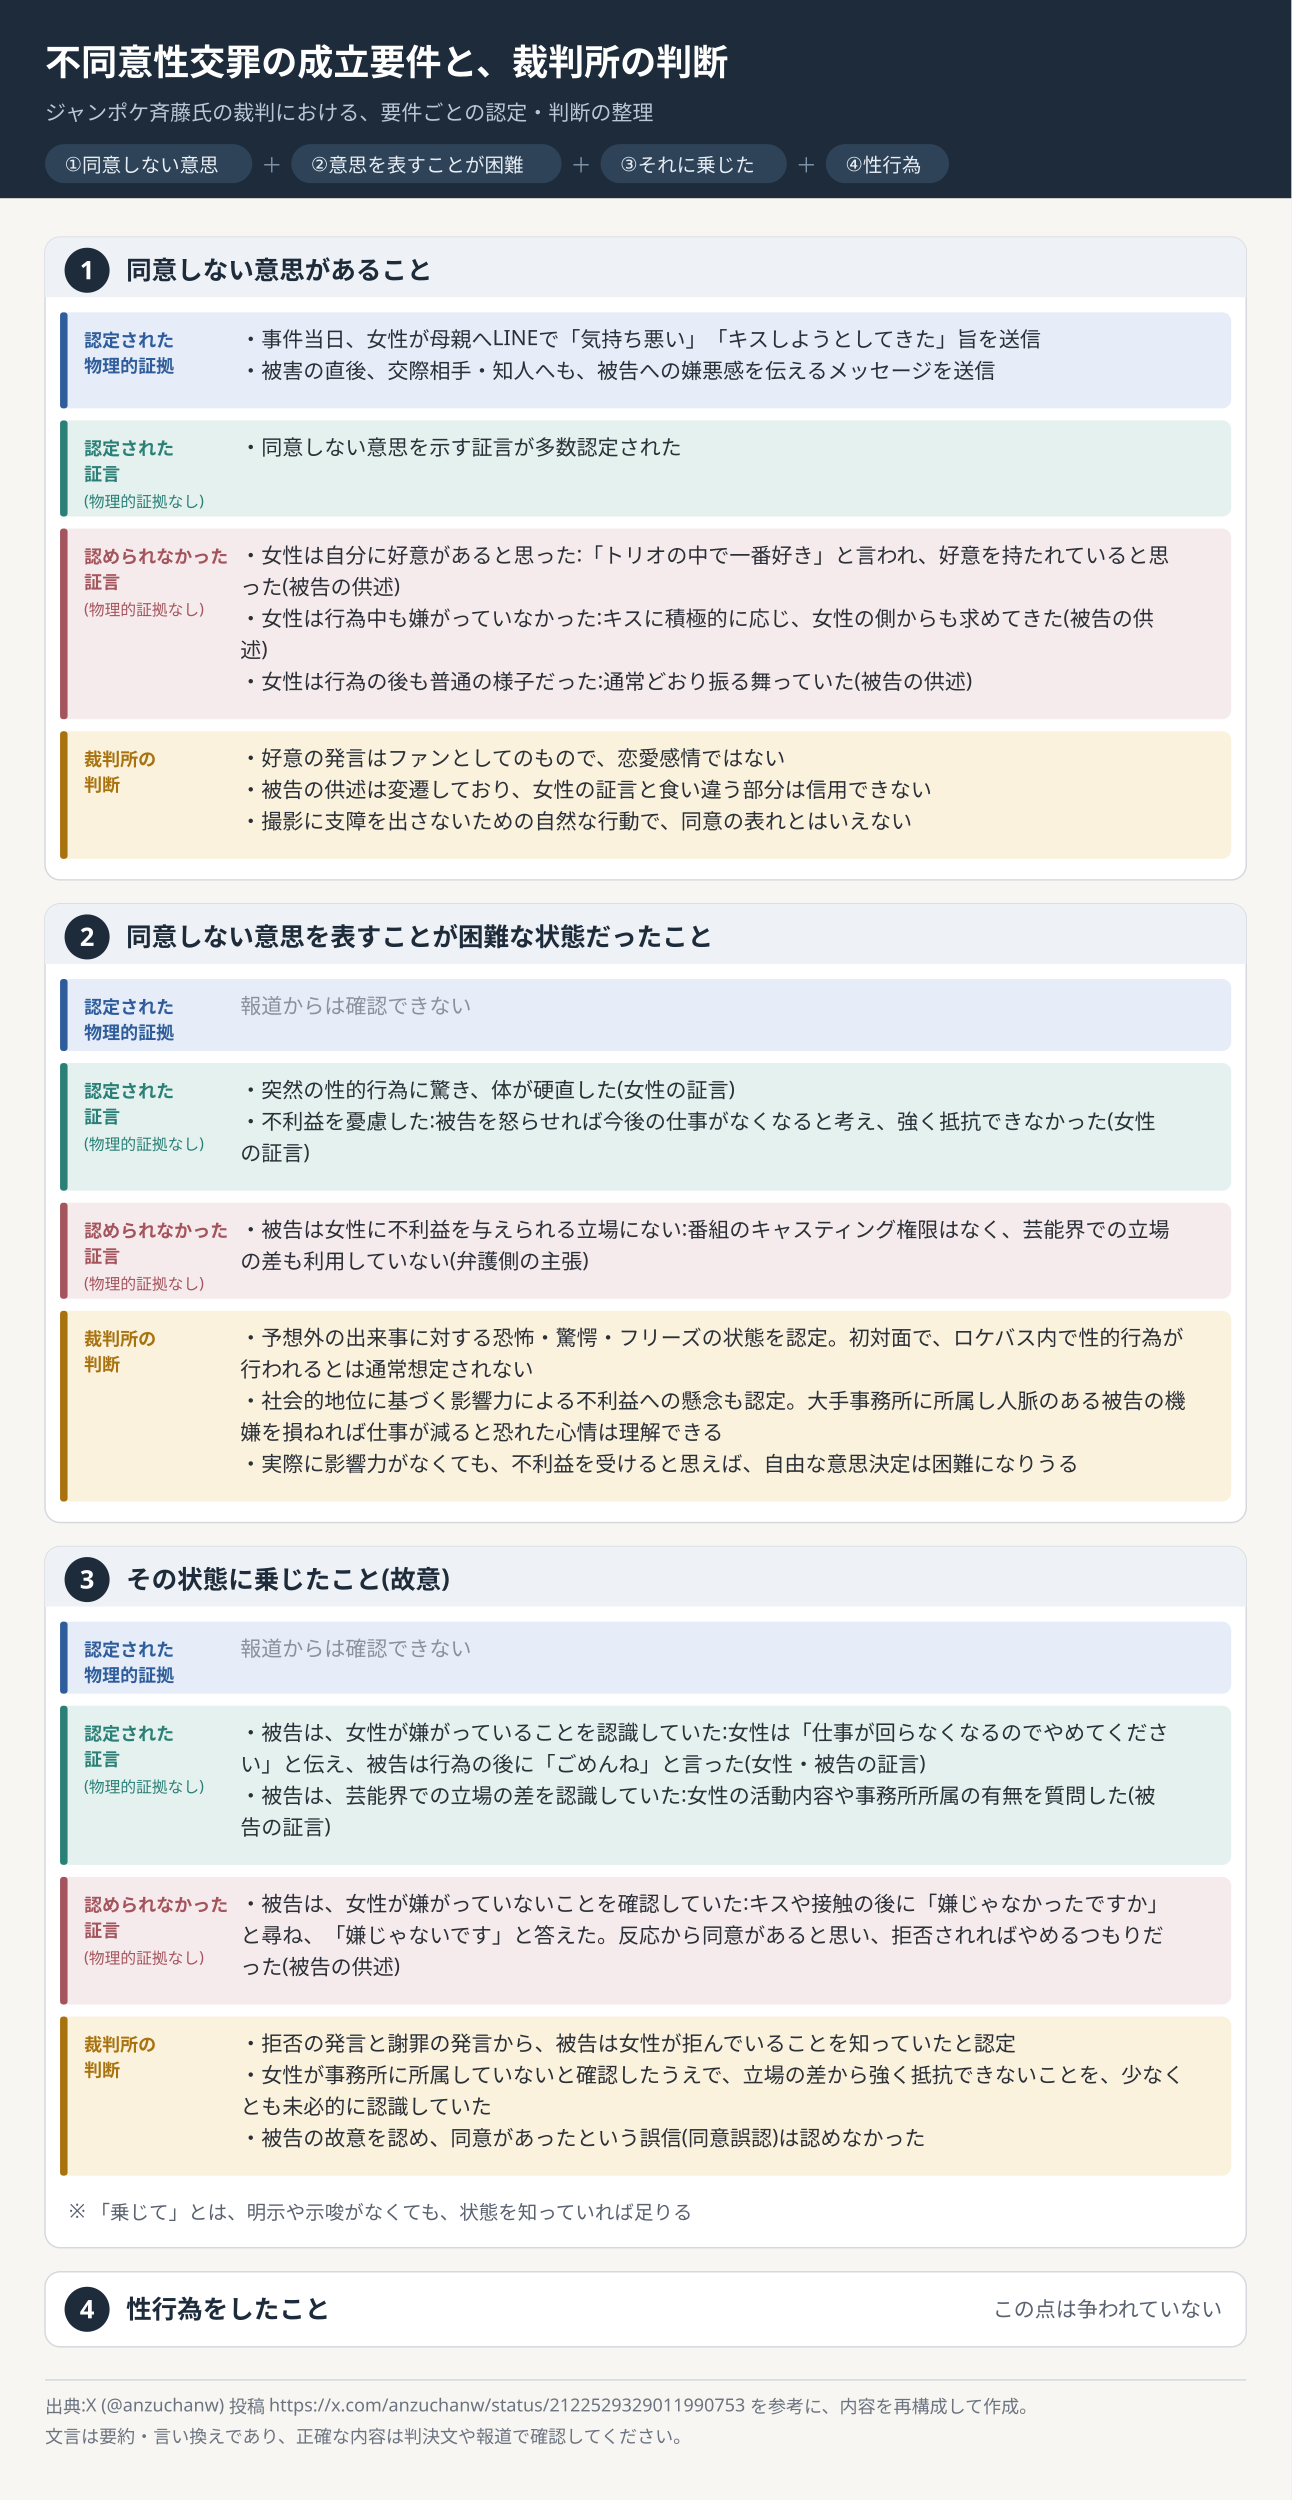
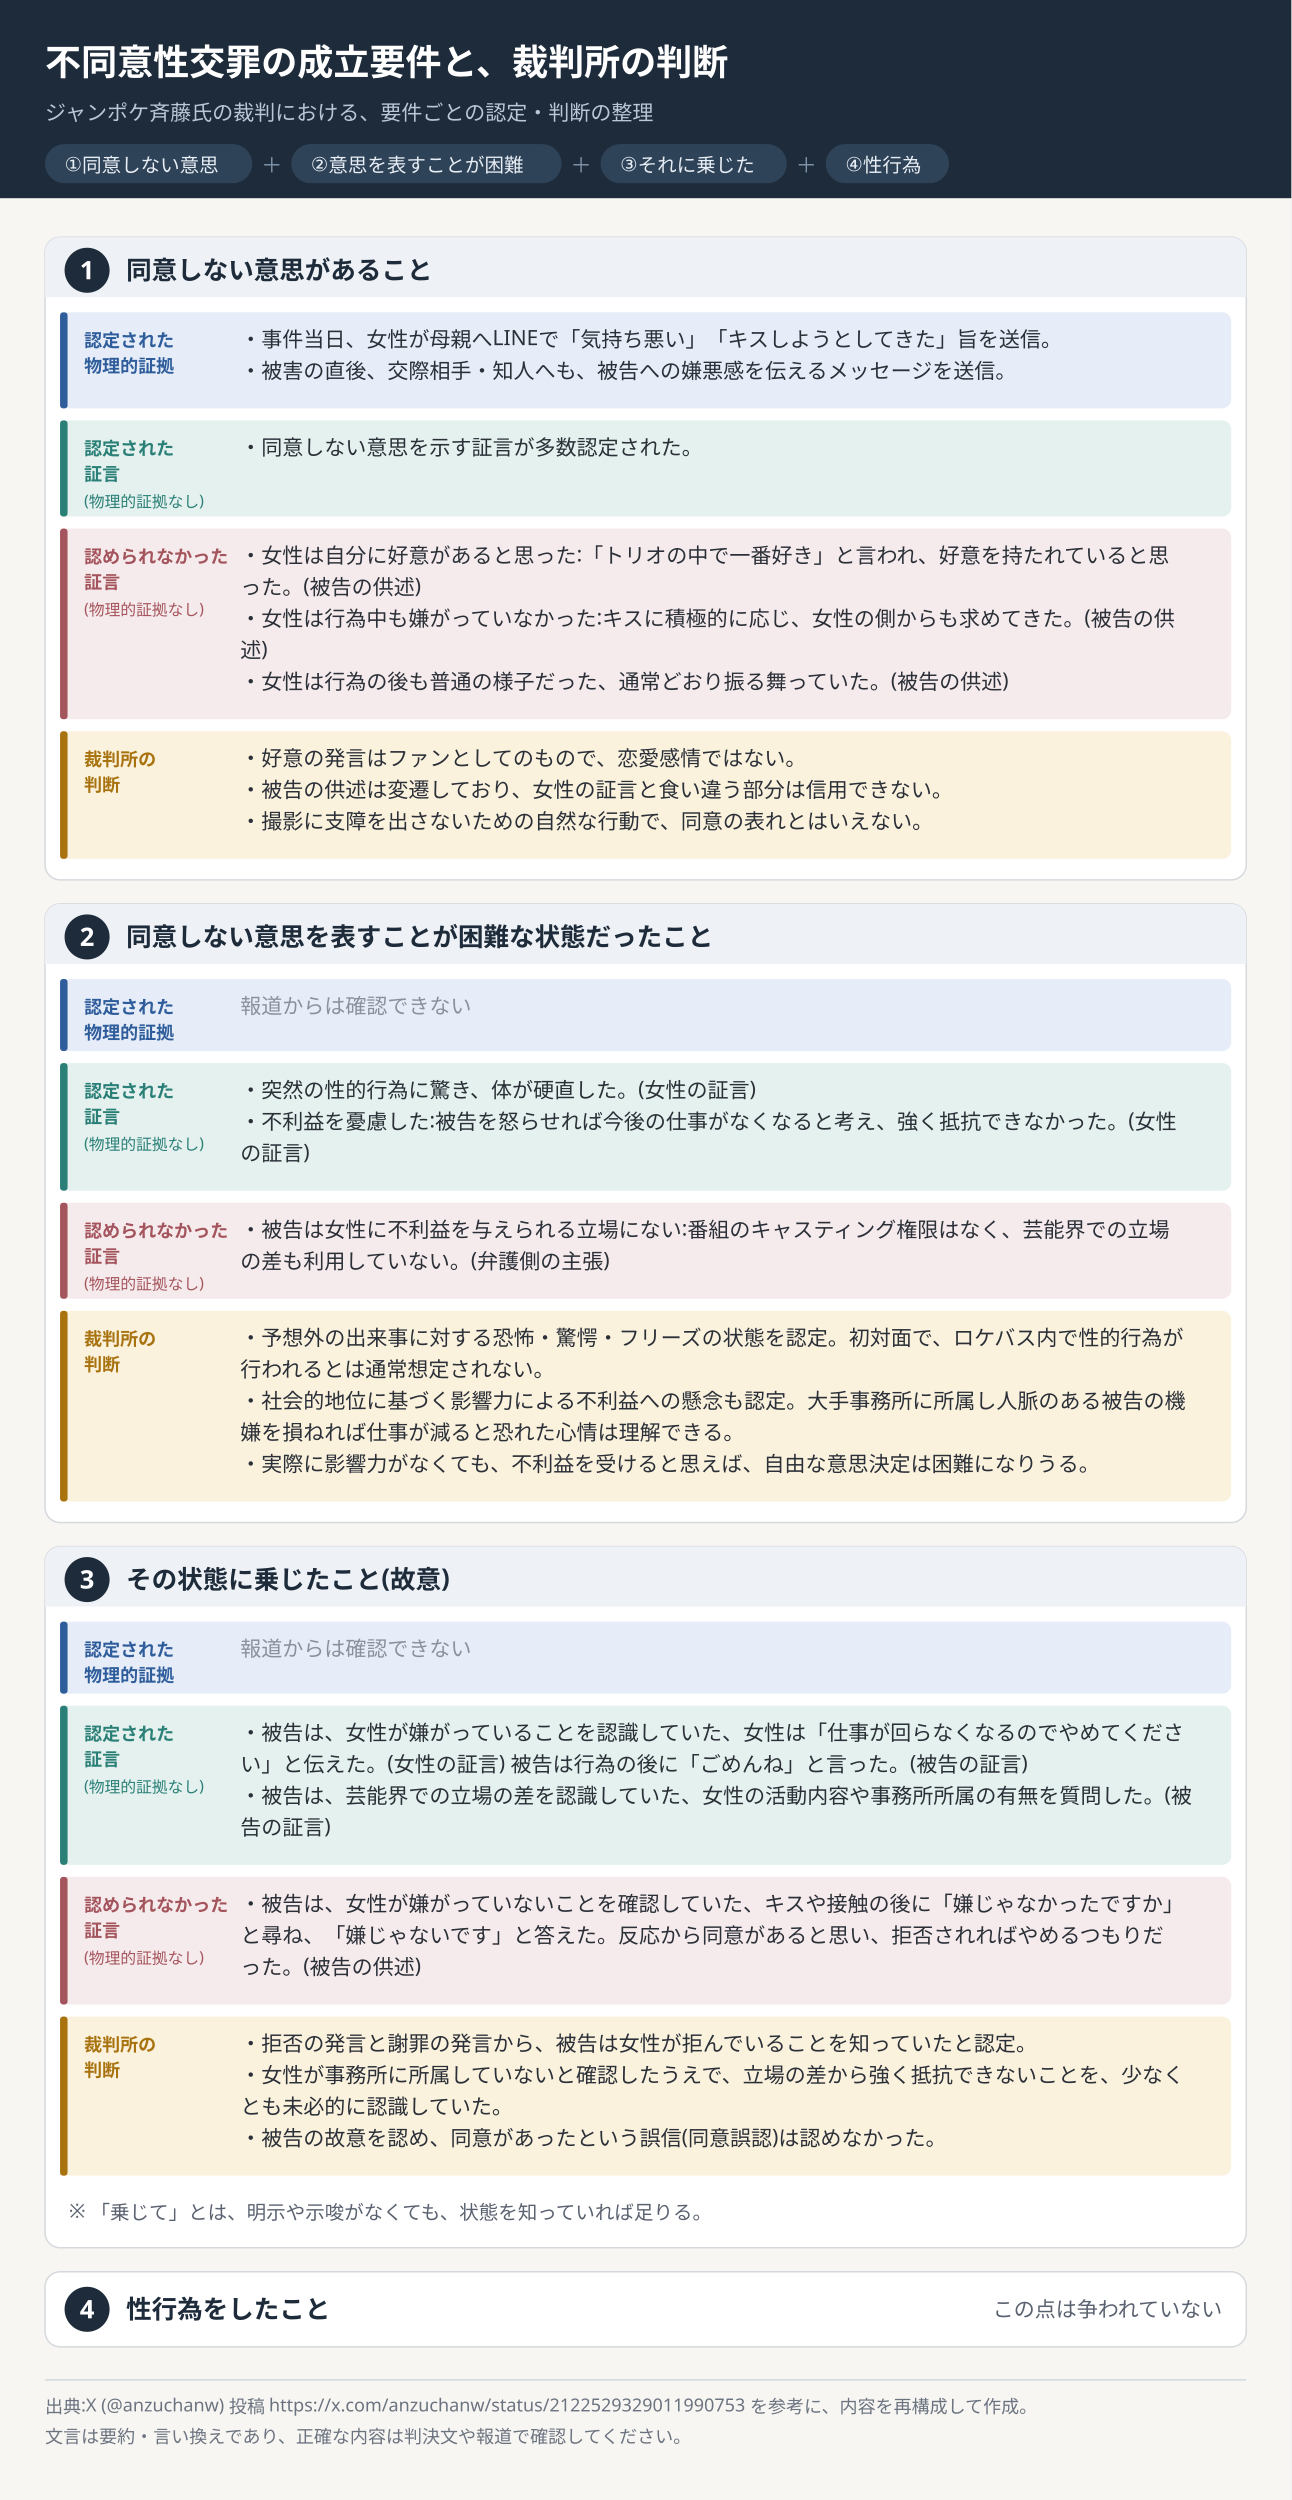
<svg xmlns="http://www.w3.org/2000/svg" viewBox="0 0 860 1665" width="860" height="1665" font-family="'Hiragino Sans','Yu Gothic','Noto Sans JP','Meiryo',sans-serif" role="img" aria-label="不同意性交罪の成立要件と裁判所の判断の整理図">
  <rect width="860" height="1665" fill="#f7f6f2" />
  <rect x="0" y="0" width="860" height="132" fill="#1d2b3a" />
  <text x="30" y="50" font-size="24" font-weight="700" fill="#fff">不同意性交罪の成立要件と、裁判所の判断</text>
  <text x="30" y="80" font-size="14" fill="#b9c7d6">ジャンポケ斉藤氏の裁判における、要件ごとの認定・判断の整理</text>
  <rect x="30" y="96" width="138" height="26" rx="13" fill="#2f4358" />
  <text x="43" y="114" font-size="13" fill="#e8eef5">①同意しない意思</text>
  <text x="174" y="115" font-size="14" fill="#7f95ab">＋</text>
  <rect x="194" y="96" width="180" height="26" rx="13" fill="#2f4358" />
  <text x="207" y="114" font-size="13" fill="#e8eef5">②意思を表すことが困難</text>
  <text x="380" y="115" font-size="14" fill="#7f95ab">＋</text>
  <rect x="400" y="96" width="124" height="26" rx="13" fill="#2f4358" />
  <text x="413" y="114" font-size="13" fill="#e8eef5">③それに乗じた</text>
  <text x="530" y="115" font-size="14" fill="#7f95ab">＋</text>
  <rect x="550" y="96" width="82" height="26" rx="13" fill="#2f4358" />
  <text x="563" y="114" font-size="13" fill="#e8eef5">④性行為</text>
  <rect x="30" y="158" width="800" height="428" rx="10" fill="#fff" stroke="#d5d9de" />
  <path d="M30 168 a10 10 0 0 1 10 -10 h780 a10 10 0 0 1 10 10 v30 h-800 z" fill="#eef1f5" />
  <circle cx="58" cy="180" r="15" fill="#1d2b3a" />
  <text x="58" y="186" font-size="17" font-weight="700" fill="#fff" text-anchor="middle">1</text>
  <text x="84" y="186" font-size="17" font-weight="700" fill="#1d2b3a">同意しない意思があること</text>
  <rect x="40" y="208" width="780" height="64" rx="6" fill="#e6edf8" />
  <rect x="40" y="208" width="5" height="64" rx="2" fill="#2f5d9b" />
  <text x="56" y="231" font-size="12" font-weight="700" fill="#2f5d9b">認定された</text>
  <text x="56" y="248" font-size="12" font-weight="700" fill="#2f5d9b">物理的証拠</text>
-   <text x="160" y="231" font-size="14" fill="#2b3038">・事件当日、女性が母親へLINEで「気持ち悪い」「キスしようとしてきた」旨を送信</text>
-   <text x="160" y="252" font-size="14" fill="#2b3038">・被害の直後、交際相手・知人へも、被告への嫌悪感を伝えるメッセージを送信</text>
+   <text x="160" y="231" font-size="14" fill="#2b3038">・事件当日、女性が母親へLINEで「気持ち悪い」「キスしようとしてきた」旨を送信。</text>
+   <text x="160" y="252" font-size="14" fill="#2b3038">・被害の直後、交際相手・知人へも、被告への嫌悪感を伝えるメッセージを送信。</text>
  <rect x="40" y="280" width="780" height="64" rx="6" fill="#e4f1ee" />
  <rect x="40" y="280" width="5" height="64" rx="2" fill="#2a7f77" />
  <text x="56" y="303" font-size="12" font-weight="700" fill="#2a7f77">認定された</text>
  <text x="56" y="320" font-size="12" font-weight="700" fill="#2a7f77">証言</text>
  <text x="56" y="337" font-size="10.5" fill="#2a7f77">(物理的証拠なし)</text>
-   <text x="160" y="303" font-size="14" fill="#2b3038">・同意しない意思を示す証言が多数認定された</text>
+   <text x="160" y="303" font-size="14" fill="#2b3038">・同意しない意思を示す証言が多数認定された。</text>
  <rect x="40" y="352" width="780" height="127" rx="6" fill="#f6ebec" />
  <rect x="40" y="352" width="5" height="127" rx="2" fill="#a4545c" />
  <text x="56" y="375" font-size="12" font-weight="700" fill="#a4545c">認められなかった</text>
  <text x="56" y="392" font-size="12" font-weight="700" fill="#a4545c">証言</text>
  <text x="56" y="409" font-size="10.5" fill="#a4545c">(物理的証拠なし)</text>
  <text x="160" y="375" font-size="14" fill="#2b3038">・女性は自分に好意があると思った:「トリオの中で一番好き」と言われ、好意を持たれていると思</text>
-   <text x="160" y="396" font-size="14" fill="#2b3038">　った(被告の供述)</text>
-   <text x="160" y="417" font-size="14" fill="#2b3038">・女性は行為中も嫌がっていなかった:キスに積極的に応じ、女性の側からも求めてきた(被告の供</text>
+   <text x="160" y="396" font-size="14" fill="#2b3038">　った。(被告の供述)</text>
+   <text x="160" y="417" font-size="14" fill="#2b3038">・女性は行為中も嫌がっていなかった:キスに積極的に応じ、女性の側からも求めてきた。(被告の供</text>
  <text x="160" y="438" font-size="14" fill="#2b3038">　述)</text>
-   <text x="160" y="459" font-size="14" fill="#2b3038">・女性は行為の後も普通の様子だった:通常どおり振る舞っていた(被告の供述)</text>
+   <text x="160" y="459" font-size="14" fill="#2b3038">・女性は行為の後も普通の様子だった、通常どおり振る舞っていた。(被告の供述)</text>
  <rect x="40" y="487" width="780" height="85" rx="6" fill="#fbf2de" />
  <rect x="40" y="487" width="5" height="85" rx="2" fill="#a8730f" />
  <text x="56" y="510" font-size="12" font-weight="700" fill="#a8730f">裁判所の</text>
  <text x="56" y="527" font-size="12" font-weight="700" fill="#a8730f">判断</text>
-   <text x="160" y="510" font-size="14" fill="#2b3038">・好意の発言はファンとしてのもので、恋愛感情ではない</text>
-   <text x="160" y="531" font-size="14" fill="#2b3038">・被告の供述は変遷しており、女性の証言と食い違う部分は信用できない</text>
-   <text x="160" y="552" font-size="14" fill="#2b3038">・撮影に支障を出さないための自然な行動で、同意の表れとはいえない</text>
+   <text x="160" y="510" font-size="14" fill="#2b3038">・好意の発言はファンとしてのもので、恋愛感情ではない。</text>
+   <text x="160" y="531" font-size="14" fill="#2b3038">・被告の供述は変遷しており、女性の証言と食い違う部分は信用できない。</text>
+   <text x="160" y="552" font-size="14" fill="#2b3038">・撮影に支障を出さないための自然な行動で、同意の表れとはいえない。</text>
  <rect x="30" y="602" width="800" height="412" rx="10" fill="#fff" stroke="#d5d9de" />
  <path d="M30 612 a10 10 0 0 1 10 -10 h780 a10 10 0 0 1 10 10 v30 h-800 z" fill="#eef1f5" />
  <circle cx="58" cy="624" r="15" fill="#1d2b3a" />
  <text x="58" y="630" font-size="17" font-weight="700" fill="#fff" text-anchor="middle">2</text>
  <text x="84" y="630" font-size="17" font-weight="700" fill="#1d2b3a">同意しない意思を表すことが困難な状態だったこと</text>
  <rect x="40" y="652" width="780" height="48" rx="6" fill="#e6edf8" />
  <rect x="40" y="652" width="5" height="48" rx="2" fill="#2f5d9b" />
  <text x="56" y="675" font-size="12" font-weight="700" fill="#2f5d9b">認定された</text>
  <text x="56" y="692" font-size="12" font-weight="700" fill="#2f5d9b">物理的証拠</text>
  <text x="160" y="675" font-size="14" fill="#8a919c">報道からは確認できない</text>
  <rect x="40" y="708" width="780" height="85" rx="6" fill="#e4f1ee" />
  <rect x="40" y="708" width="5" height="85" rx="2" fill="#2a7f77" />
  <text x="56" y="731" font-size="12" font-weight="700" fill="#2a7f77">認定された</text>
  <text x="56" y="748" font-size="12" font-weight="700" fill="#2a7f77">証言</text>
  <text x="56" y="765" font-size="10.5" fill="#2a7f77">(物理的証拠なし)</text>
-   <text x="160" y="731" font-size="14" fill="#2b3038">・突然の性的行為に驚き、体が硬直した(女性の証言)</text>
-   <text x="160" y="752" font-size="14" fill="#2b3038">・不利益を憂慮した:被告を怒らせれば今後の仕事がなくなると考え、強く抵抗できなかった(女性</text>
+   <text x="160" y="731" font-size="14" fill="#2b3038">・突然の性的行為に驚き、体が硬直した。(女性の証言)</text>
+   <text x="160" y="752" font-size="14" fill="#2b3038">・不利益を憂慮した:被告を怒らせれば今後の仕事がなくなると考え、強く抵抗できなかった。(女性</text>
  <text x="160" y="773" font-size="14" fill="#2b3038">　の証言)</text>
  <rect x="40" y="801" width="780" height="64" rx="6" fill="#f6ebec" />
  <rect x="40" y="801" width="5" height="64" rx="2" fill="#a4545c" />
  <text x="56" y="824" font-size="12" font-weight="700" fill="#a4545c">認められなかった</text>
  <text x="56" y="841" font-size="12" font-weight="700" fill="#a4545c">証言</text>
  <text x="56" y="858" font-size="10.5" fill="#a4545c">(物理的証拠なし)</text>
  <text x="160" y="824" font-size="14" fill="#2b3038">・被告は女性に不利益を与えられる立場にない:番組のキャスティング権限はなく、芸能界での立場</text>
-   <text x="160" y="845" font-size="14" fill="#2b3038">　の差も利用していない(弁護側の主張)</text>
+   <text x="160" y="845" font-size="14" fill="#2b3038">　の差も利用していない。(弁護側の主張)</text>
  <rect x="40" y="873" width="780" height="127" rx="6" fill="#fbf2de" />
  <rect x="40" y="873" width="5" height="127" rx="2" fill="#a8730f" />
  <text x="56" y="896" font-size="12" font-weight="700" fill="#a8730f">裁判所の</text>
  <text x="56" y="913" font-size="12" font-weight="700" fill="#a8730f">判断</text>
  <text x="160" y="896" font-size="14" fill="#2b3038">・予想外の出来事に対する恐怖・驚愕・フリーズの状態を認定。初対面で、ロケバス内で性的行為が</text>
-   <text x="160" y="917" font-size="14" fill="#2b3038">　行われるとは通常想定されない</text>
+   <text x="160" y="917" font-size="14" fill="#2b3038">　行われるとは通常想定されない。</text>
  <text x="160" y="938" font-size="14" fill="#2b3038">・社会的地位に基づく影響力による不利益への懸念も認定。大手事務所に所属し人脈のある被告の機</text>
-   <text x="160" y="959" font-size="14" fill="#2b3038">　嫌を損ねれば仕事が減ると恐れた心情は理解できる</text>
-   <text x="160" y="980" font-size="14" fill="#2b3038">・実際に影響力がなくても、不利益を受けると思えば、自由な意思決定は困難になりうる</text>
+   <text x="160" y="959" font-size="14" fill="#2b3038">　嫌を損ねれば仕事が減ると恐れた心情は理解できる。</text>
+   <text x="160" y="980" font-size="14" fill="#2b3038">・実際に影響力がなくても、不利益を受けると思えば、自由な意思決定は困難になりうる。</text>
  <rect x="30" y="1030" width="800" height="467" rx="10" fill="#fff" stroke="#d5d9de" />
  <path d="M30 1040 a10 10 0 0 1 10 -10 h780 a10 10 0 0 1 10 10 v30 h-800 z" fill="#eef1f5" />
  <circle cx="58" cy="1052" r="15" fill="#1d2b3a" />
  <text x="58" y="1058" font-size="17" font-weight="700" fill="#fff" text-anchor="middle">3</text>
  <text x="84" y="1058" font-size="17" font-weight="700" fill="#1d2b3a">その状態に乗じたこと(故意)</text>
  <rect x="40" y="1080" width="780" height="48" rx="6" fill="#e6edf8" />
  <rect x="40" y="1080" width="5" height="48" rx="2" fill="#2f5d9b" />
  <text x="56" y="1103" font-size="12" font-weight="700" fill="#2f5d9b">認定された</text>
  <text x="56" y="1120" font-size="12" font-weight="700" fill="#2f5d9b">物理的証拠</text>
  <text x="160" y="1103" font-size="14" fill="#8a919c">報道からは確認できない</text>
  <rect x="40" y="1136" width="780" height="106" rx="6" fill="#e4f1ee" />
  <rect x="40" y="1136" width="5" height="106" rx="2" fill="#2a7f77" />
  <text x="56" y="1159" font-size="12" font-weight="700" fill="#2a7f77">認定された</text>
  <text x="56" y="1176" font-size="12" font-weight="700" fill="#2a7f77">証言</text>
  <text x="56" y="1193" font-size="10.5" fill="#2a7f77">(物理的証拠なし)</text>
-   <text x="160" y="1159" font-size="14" fill="#2b3038">・被告は、女性が嫌がっていることを認識していた:女性は「仕事が回らなくなるのでやめてくださ</text>
-   <text x="160" y="1180" font-size="14" fill="#2b3038">　い」と伝え、被告は行為の後に「ごめんね」と言った(女性・被告の証言)</text>
-   <text x="160" y="1201" font-size="14" fill="#2b3038">・被告は、芸能界での立場の差を認識していた:女性の活動内容や事務所所属の有無を質問した(被</text>
+   <text x="160" y="1159" font-size="14" fill="#2b3038">・被告は、女性が嫌がっていることを認識していた、女性は「仕事が回らなくなるのでやめてくださ</text>
+   <text x="160" y="1180" font-size="14" fill="#2b3038">　い」と伝えた。(女性の証言) 被告は行為の後に「ごめんね」と言った。(被告の証言)</text>
+   <text x="160" y="1201" font-size="14" fill="#2b3038">・被告は、芸能界での立場の差を認識していた、女性の活動内容や事務所所属の有無を質問した。(被</text>
  <text x="160" y="1222" font-size="14" fill="#2b3038">　告の証言)</text>
  <rect x="40" y="1250" width="780" height="85" rx="6" fill="#f6ebec" />
  <rect x="40" y="1250" width="5" height="85" rx="2" fill="#a4545c" />
  <text x="56" y="1273" font-size="12" font-weight="700" fill="#a4545c">認められなかった</text>
  <text x="56" y="1290" font-size="12" font-weight="700" fill="#a4545c">証言</text>
  <text x="56" y="1307" font-size="10.5" fill="#a4545c">(物理的証拠なし)</text>
-   <text x="160" y="1273" font-size="14" fill="#2b3038">・被告は、女性が嫌がっていないことを確認していた:キスや接触の後に「嫌じゃなかったですか」</text>
+   <text x="160" y="1273" font-size="14" fill="#2b3038">・被告は、女性が嫌がっていないことを確認していた、キスや接触の後に「嫌じゃなかったですか」</text>
  <text x="160" y="1294" font-size="14" fill="#2b3038">　と尋ね、「嫌じゃないです」と答えた。反応から同意があると思い、拒否されればやめるつもりだ</text>
-   <text x="160" y="1315" font-size="14" fill="#2b3038">　った(被告の供述)</text>
+   <text x="160" y="1315" font-size="14" fill="#2b3038">　った。(被告の供述)</text>
  <rect x="40" y="1343" width="780" height="106" rx="6" fill="#fbf2de" />
  <rect x="40" y="1343" width="5" height="106" rx="2" fill="#a8730f" />
  <text x="56" y="1366" font-size="12" font-weight="700" fill="#a8730f">裁判所の</text>
  <text x="56" y="1383" font-size="12" font-weight="700" fill="#a8730f">判断</text>
-   <text x="160" y="1366" font-size="14" fill="#2b3038">・拒否の発言と謝罪の発言から、被告は女性が拒んでいることを知っていたと認定</text>
+   <text x="160" y="1366" font-size="14" fill="#2b3038">・拒否の発言と謝罪の発言から、被告は女性が拒んでいることを知っていたと認定。</text>
  <text x="160" y="1387" font-size="14" fill="#2b3038">・女性が事務所に所属していないと確認したうえで、立場の差から強く抵抗できないことを、少なく</text>
-   <text x="160" y="1408" font-size="14" fill="#2b3038">　とも未必的に認識していた</text>
-   <text x="160" y="1429" font-size="14" fill="#2b3038">・被告の故意を認め、同意があったという誤信(同意誤認)は認めなかった</text>
-   <text x="46" y="1477" font-size="13" fill="#5a6270">※ 「乗じて」とは、明示や示唆がなくても、状態を知っていれば足りる</text>
+   <text x="160" y="1408" font-size="14" fill="#2b3038">　とも未必的に認識していた。</text>
+   <text x="160" y="1429" font-size="14" fill="#2b3038">・被告の故意を認め、同意があったという誤信(同意誤認)は認めなかった。</text>
+   <text x="46" y="1477" font-size="13" fill="#5a6270">※ 「乗じて」とは、明示や示唆がなくても、状態を知っていれば足りる。</text>
  <rect x="30" y="1513" width="800" height="50" rx="10" fill="#fff" stroke="#d5d9de" />
  <circle cx="58" cy="1538" r="15" fill="#1d2b3a" />
  <text x="58" y="1544" font-size="17" font-weight="700" fill="#fff" text-anchor="middle">4</text>
  <text x="84" y="1544" font-size="17" font-weight="700" fill="#1d2b3a">性行為をしたこと</text>
  <text x="814" y="1543" font-size="14" fill="#5a6270" text-anchor="end">この点は争われていない</text>
  <line x1="30" y1="1585" x2="830" y2="1585" stroke="#d5d9de" />
  <text x="30" y="1607" font-size="12" fill="#6b7380">出典:X (@anzuchanw) 投稿 https://x.com/anzuchanw/status/2122529329011990753 を参考に、内容を再構成して作成。</text>
  <text x="30" y="1627" font-size="12" fill="#6b7380">文言は要約・言い換えであり、正確な内容は判決文や報道で確認してください。</text>
</svg>
